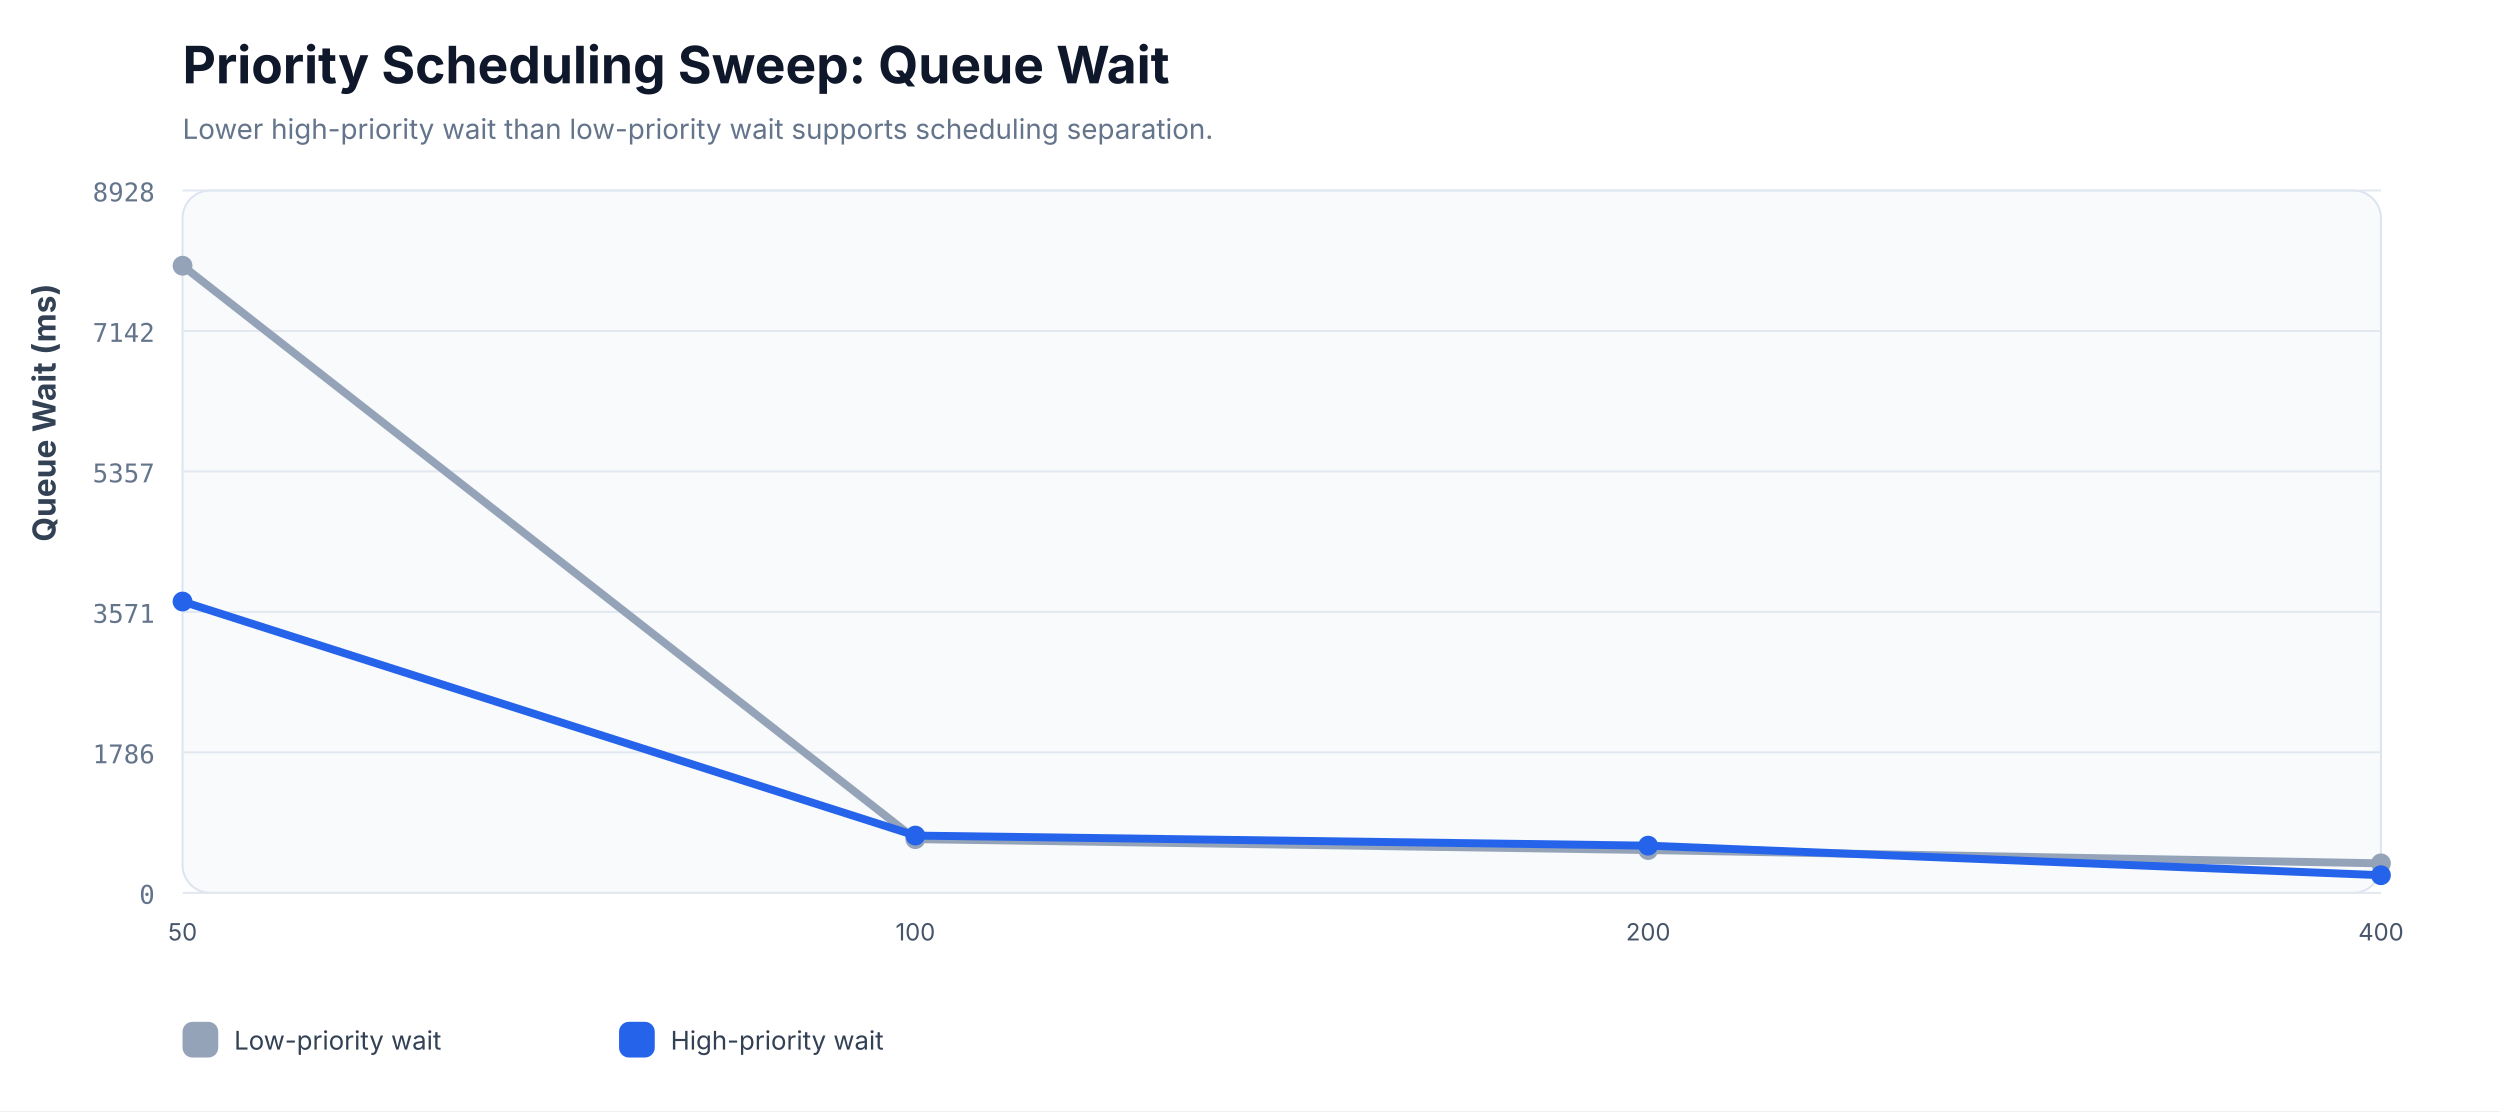
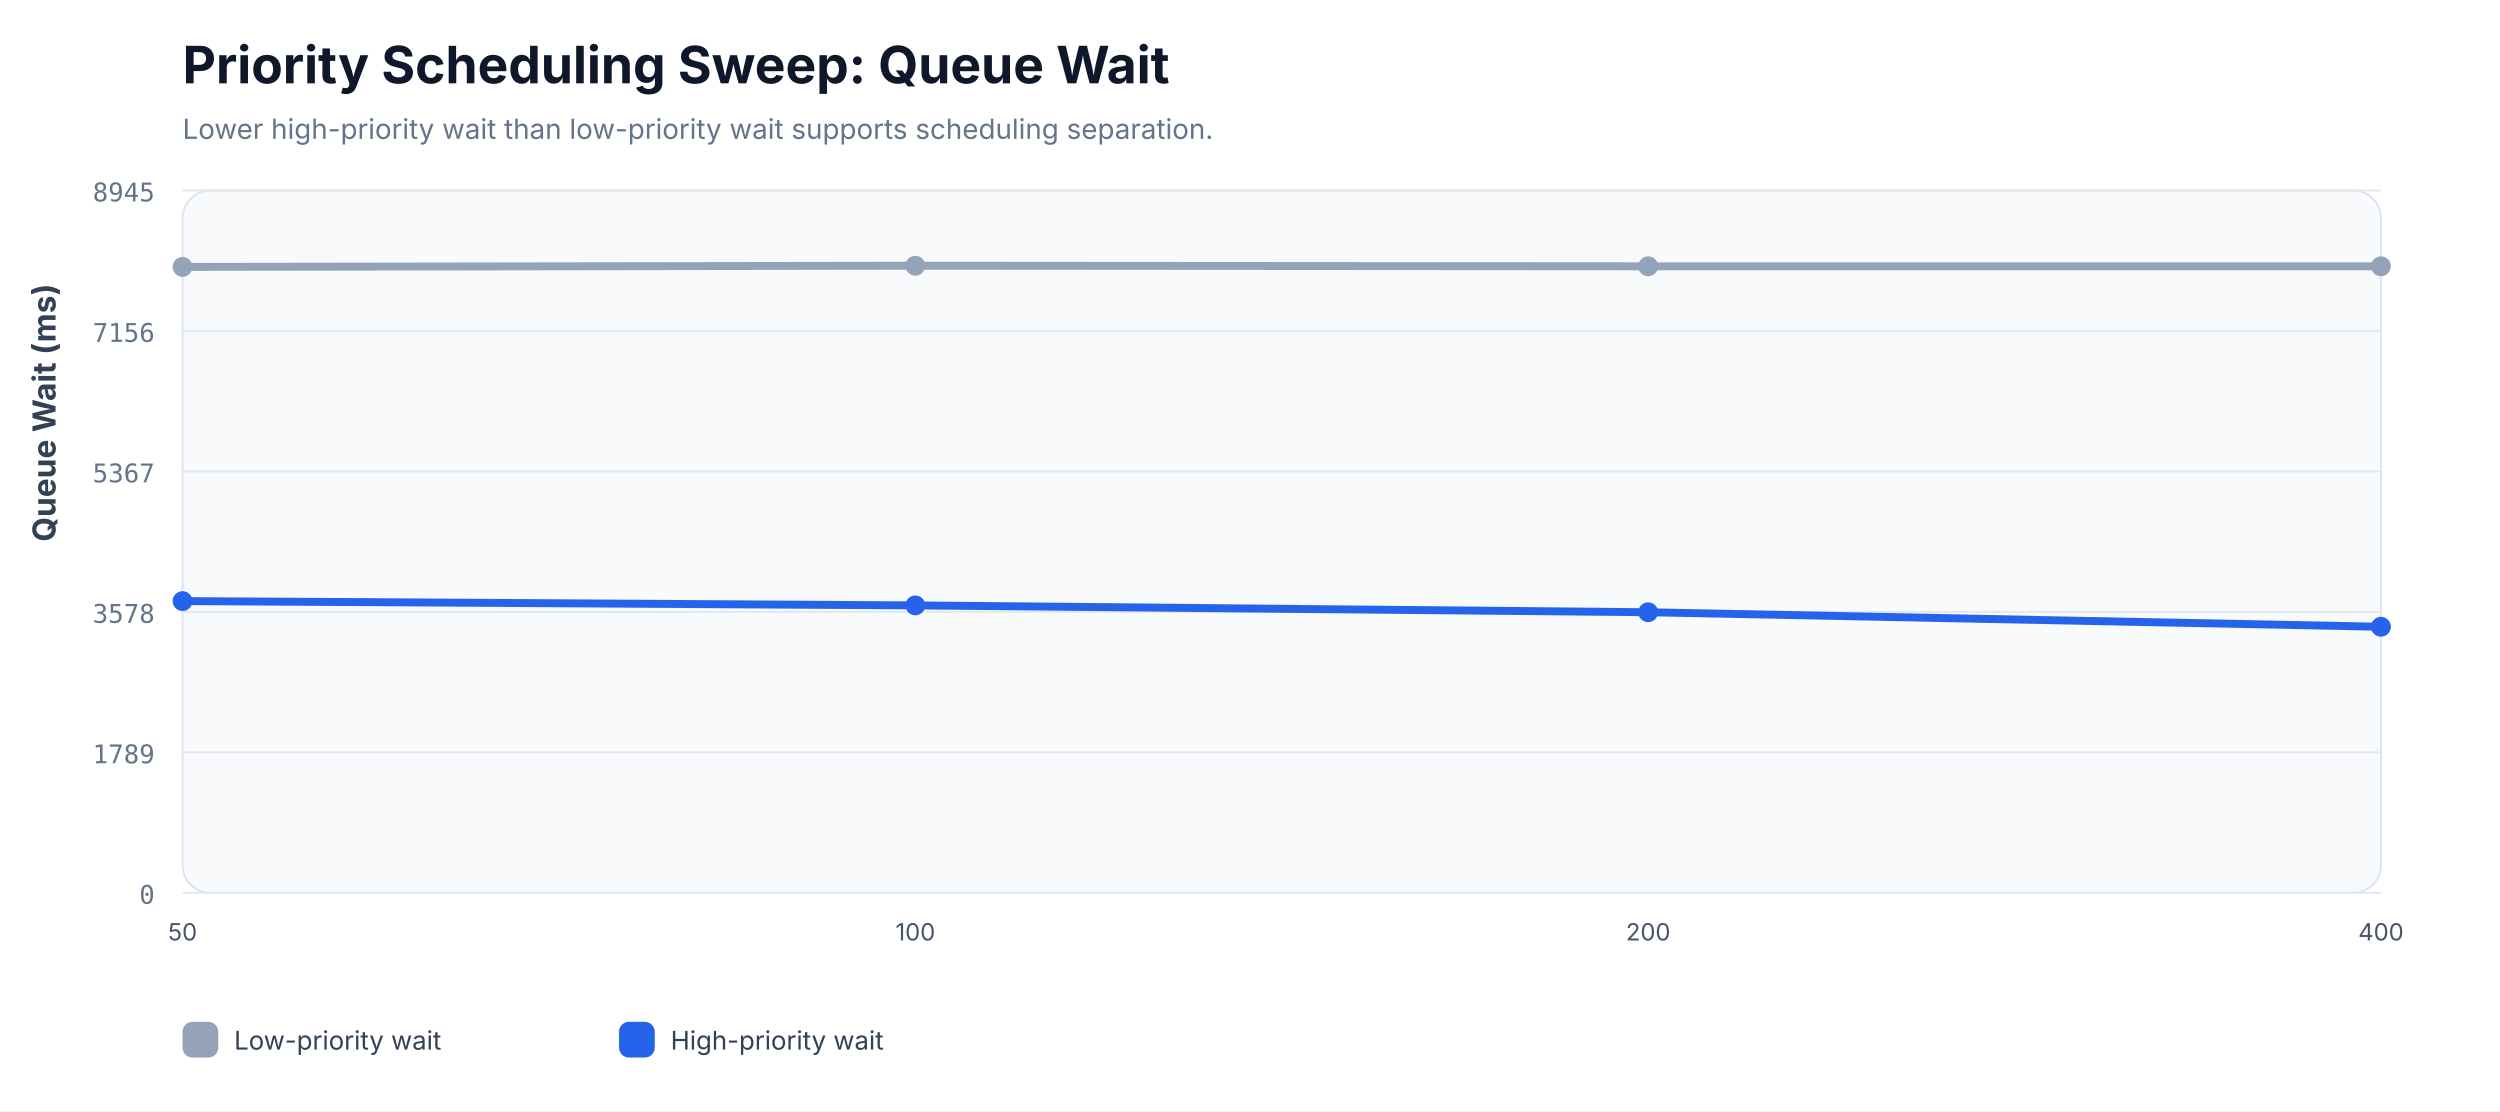
<svg xmlns="http://www.w3.org/2000/svg" width="1260" height="560" viewBox="0 0 1260 560">
  <rect width="100%" height="100%" fill="#ffffff" />
  <text x="92" y="42" font-family="Inter, Arial, sans-serif" font-size="26" font-weight="700" fill="#0f172a">Priority Scheduling Sweep: Queue Wait</text>
  <text x="92" y="70" font-family="Inter, Arial, sans-serif" font-size="14" fill="#64748b">Lower high-priority wait than low-priority wait supports scheduling separation.</text>
  <rect x="92" y="96" width="1108" height="354" rx="14" fill="#f8fafc" stroke="#dbe4f0" />
  <line x1="92" y1="450.00" x2="1200" y2="450.00" stroke="#e2e8f0" stroke-width="1" />
  <text x="78" y="455.50" text-anchor="end" font-family="JetBrains Mono, monospace" font-size="13" fill="#64748b">0</text>
  <line x1="92" y1="379.20" x2="1200" y2="379.20" stroke="#e2e8f0" stroke-width="1" />
-   <text x="78" y="384.70" text-anchor="end" font-family="JetBrains Mono, monospace" font-size="13" fill="#64748b">1786</text>
+   <text x="78" y="384.70" text-anchor="end" font-family="JetBrains Mono, monospace" font-size="13" fill="#64748b">1789</text>
  <line x1="92" y1="308.40" x2="1200" y2="308.40" stroke="#e2e8f0" stroke-width="1" />
-   <text x="78" y="313.90" text-anchor="end" font-family="JetBrains Mono, monospace" font-size="13" fill="#64748b">3571</text>
+   <text x="78" y="313.90" text-anchor="end" font-family="JetBrains Mono, monospace" font-size="13" fill="#64748b">3578</text>
  <line x1="92" y1="237.60" x2="1200" y2="237.60" stroke="#e2e8f0" stroke-width="1" />
-   <text x="78" y="243.10" text-anchor="end" font-family="JetBrains Mono, monospace" font-size="13" fill="#64748b">5357</text>
+   <text x="78" y="243.10" text-anchor="end" font-family="JetBrains Mono, monospace" font-size="13" fill="#64748b">5367</text>
  <line x1="92" y1="166.80" x2="1200" y2="166.80" stroke="#e2e8f0" stroke-width="1" />
-   <text x="78" y="172.30" text-anchor="end" font-family="JetBrains Mono, monospace" font-size="13" fill="#64748b">7142</text>
+   <text x="78" y="172.30" text-anchor="end" font-family="JetBrains Mono, monospace" font-size="13" fill="#64748b">7156</text>
  <line x1="92" y1="96.00" x2="1200" y2="96.00" stroke="#e2e8f0" stroke-width="1" />
-   <text x="78" y="101.50" text-anchor="end" font-family="JetBrains Mono, monospace" font-size="13" fill="#64748b">8928</text>
+   <text x="78" y="101.50" text-anchor="end" font-family="JetBrains Mono, monospace" font-size="13" fill="#64748b">8945</text>
  <text x="92.00" y="474" text-anchor="middle" font-family="Inter, Arial, sans-serif" font-size="12" fill="#475569">50</text>
  <text x="461.33" y="474" text-anchor="middle" font-family="Inter, Arial, sans-serif" font-size="12" fill="#475569">100</text>
  <text x="830.67" y="474" text-anchor="middle" font-family="Inter, Arial, sans-serif" font-size="12" fill="#475569">200</text>
  <text x="1200.00" y="474" text-anchor="middle" font-family="Inter, Arial, sans-serif" font-size="12" fill="#475569">400</text>
-   <polyline fill="none" stroke="#94a3b8" stroke-width="4" points="92.00,133.93 461.33,422.92 830.67,428.43 1200.00,435.13" />
-   <circle cx="92.00" cy="133.93" r="5" fill="#94a3b8" />
-   <circle cx="461.33" cy="422.92" r="5" fill="#94a3b8" />
-   <circle cx="830.67" cy="428.43" r="5" fill="#94a3b8" />
-   <circle cx="1200.00" cy="435.13" r="5" fill="#94a3b8" />
+   <polyline fill="none" stroke="#94a3b8" stroke-width="4" points="92.00,134.52 461.33,133.93 830.67,134.21 1200.00,134.21" />
+   <circle cx="92.00" cy="134.52" r="5" fill="#94a3b8" />
+   <circle cx="461.33" cy="133.93" r="5" fill="#94a3b8" />
+   <circle cx="830.67" cy="134.21" r="5" fill="#94a3b8" />
+   <circle cx="1200.00" cy="134.21" r="5" fill="#94a3b8" />
  <rect x="92" y="515" width="18" height="18" rx="5" fill="#94a3b8" />
  <text x="118" y="529" font-family="Inter, Arial, sans-serif" font-size="13" fill="#334155">Low-priority wait</text>
-   <polyline fill="none" stroke="#2563eb" stroke-width="4" points="92.00,303.17 461.33,421.13 830.67,426.21 1200.00,441.12" />
-   <circle cx="92.00" cy="303.17" r="5" fill="#2563eb" />
-   <circle cx="461.33" cy="421.13" r="5" fill="#2563eb" />
-   <circle cx="830.67" cy="426.21" r="5" fill="#2563eb" />
-   <circle cx="1200.00" cy="441.12" r="5" fill="#2563eb" />
+   <polyline fill="none" stroke="#2563eb" stroke-width="4" points="92.00,302.95 461.33,305.12 830.67,308.57 1200.00,315.89" />
+   <circle cx="92.00" cy="302.95" r="5" fill="#2563eb" />
+   <circle cx="461.33" cy="305.12" r="5" fill="#2563eb" />
+   <circle cx="830.67" cy="308.57" r="5" fill="#2563eb" />
+   <circle cx="1200.00" cy="315.89" r="5" fill="#2563eb" />
  <rect x="312" y="515" width="18" height="18" rx="5" fill="#2563eb" />
  <text x="338" y="529" font-family="Inter, Arial, sans-serif" font-size="13" fill="#334155">High-priority wait</text>
  <text x="28" y="273.00" transform="rotate(-90 28 273.00)" font-family="Inter, Arial, sans-serif" font-size="16" font-weight="700" fill="#334155">Queue Wait (ms)</text>
</svg>
